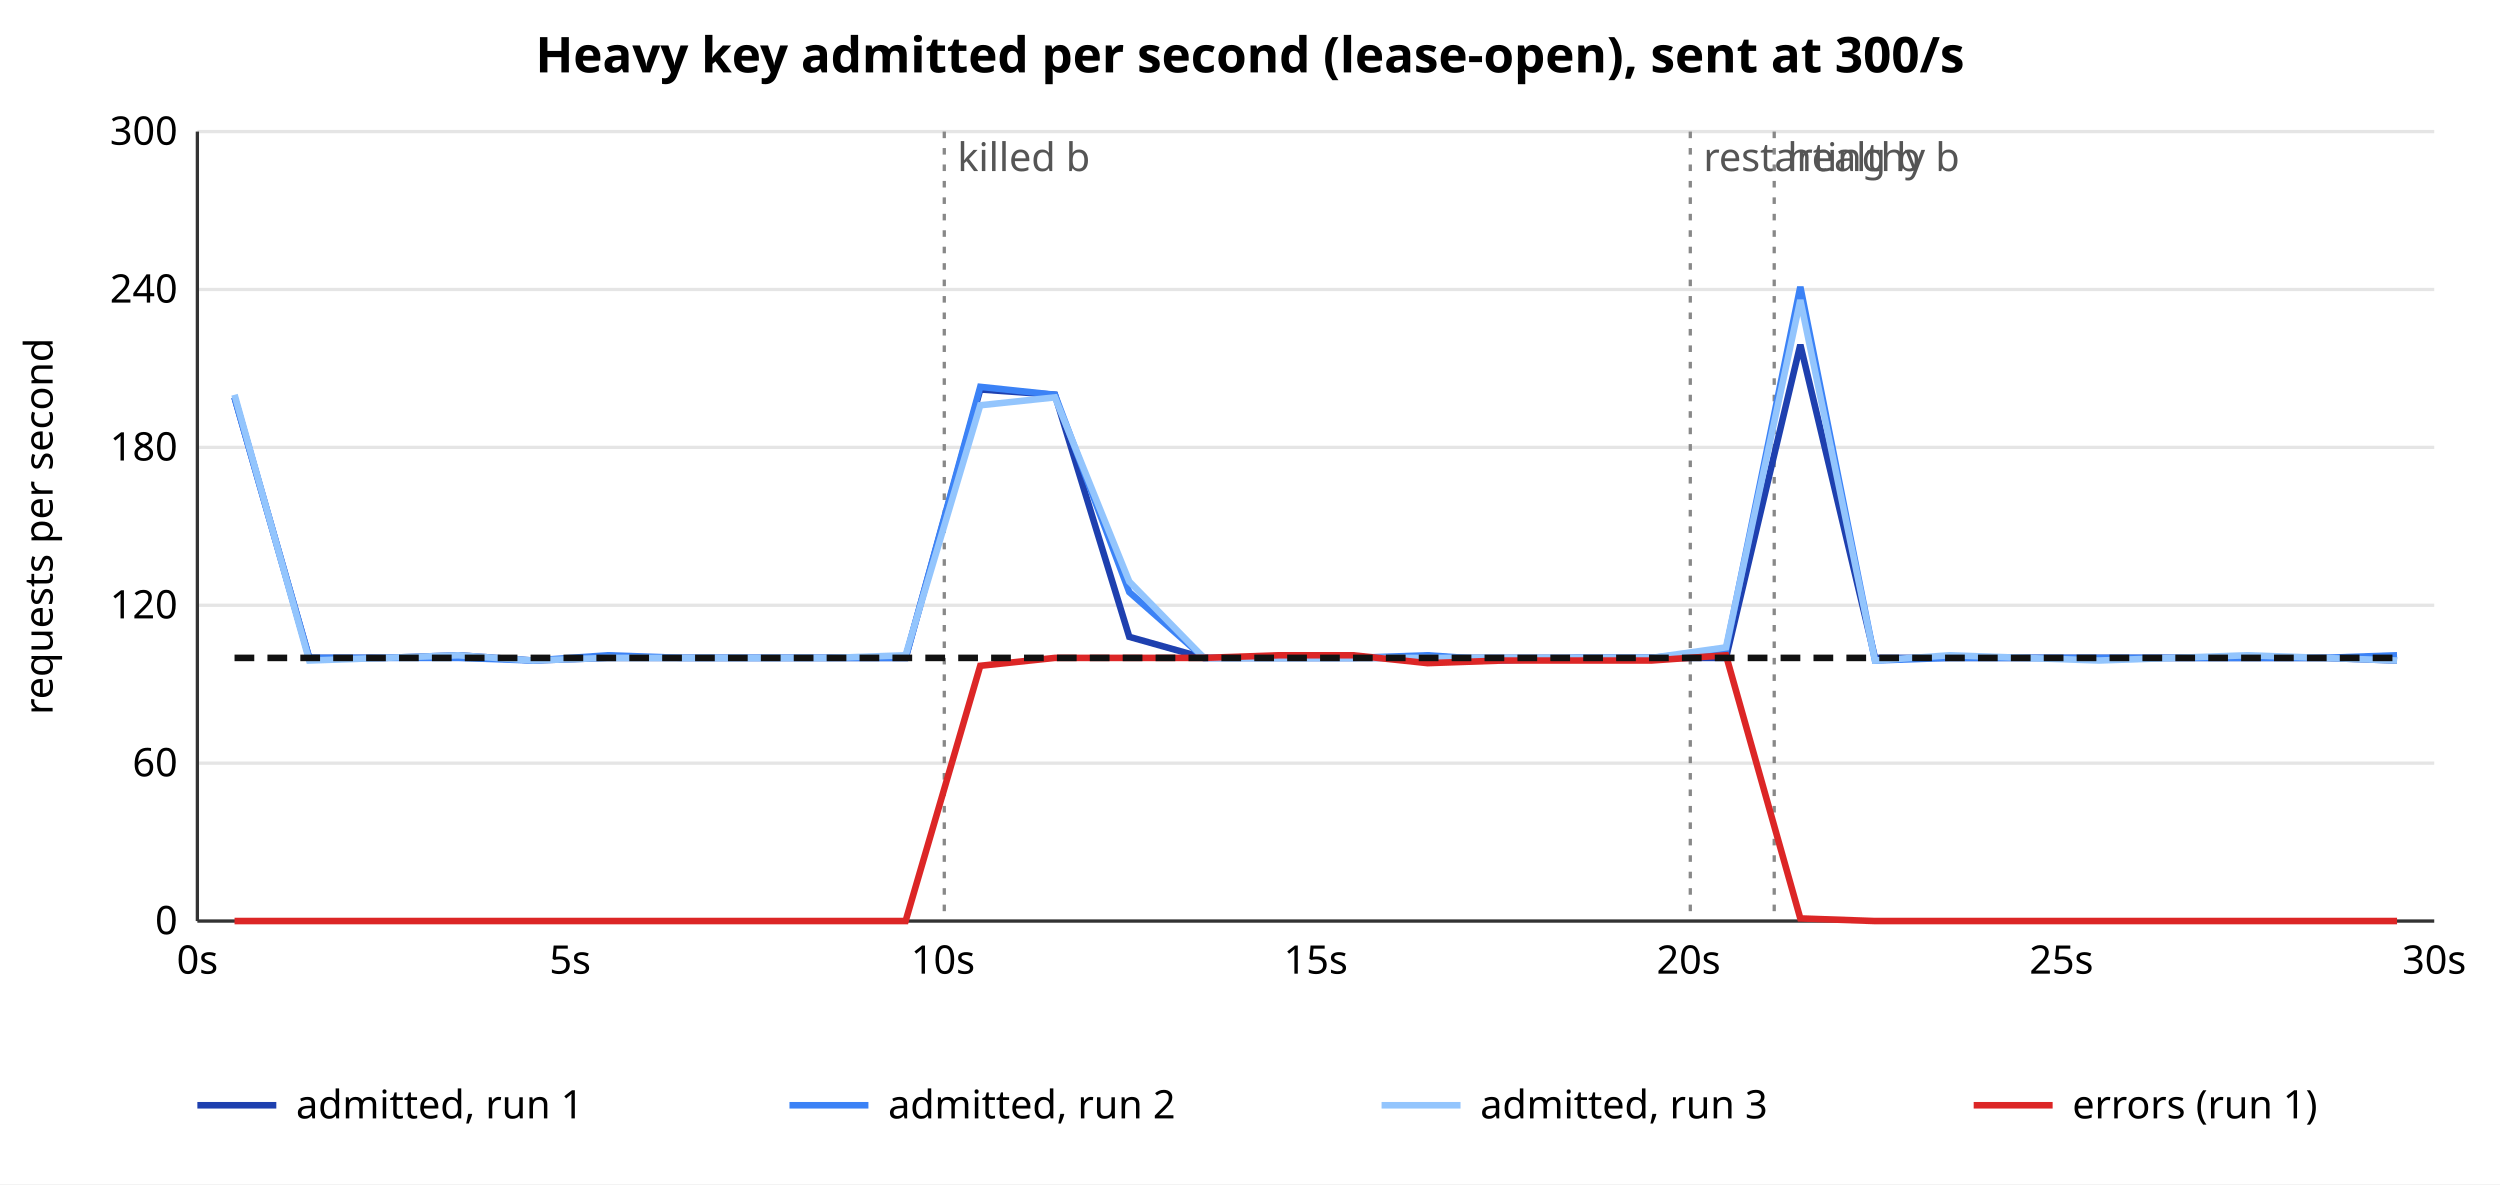
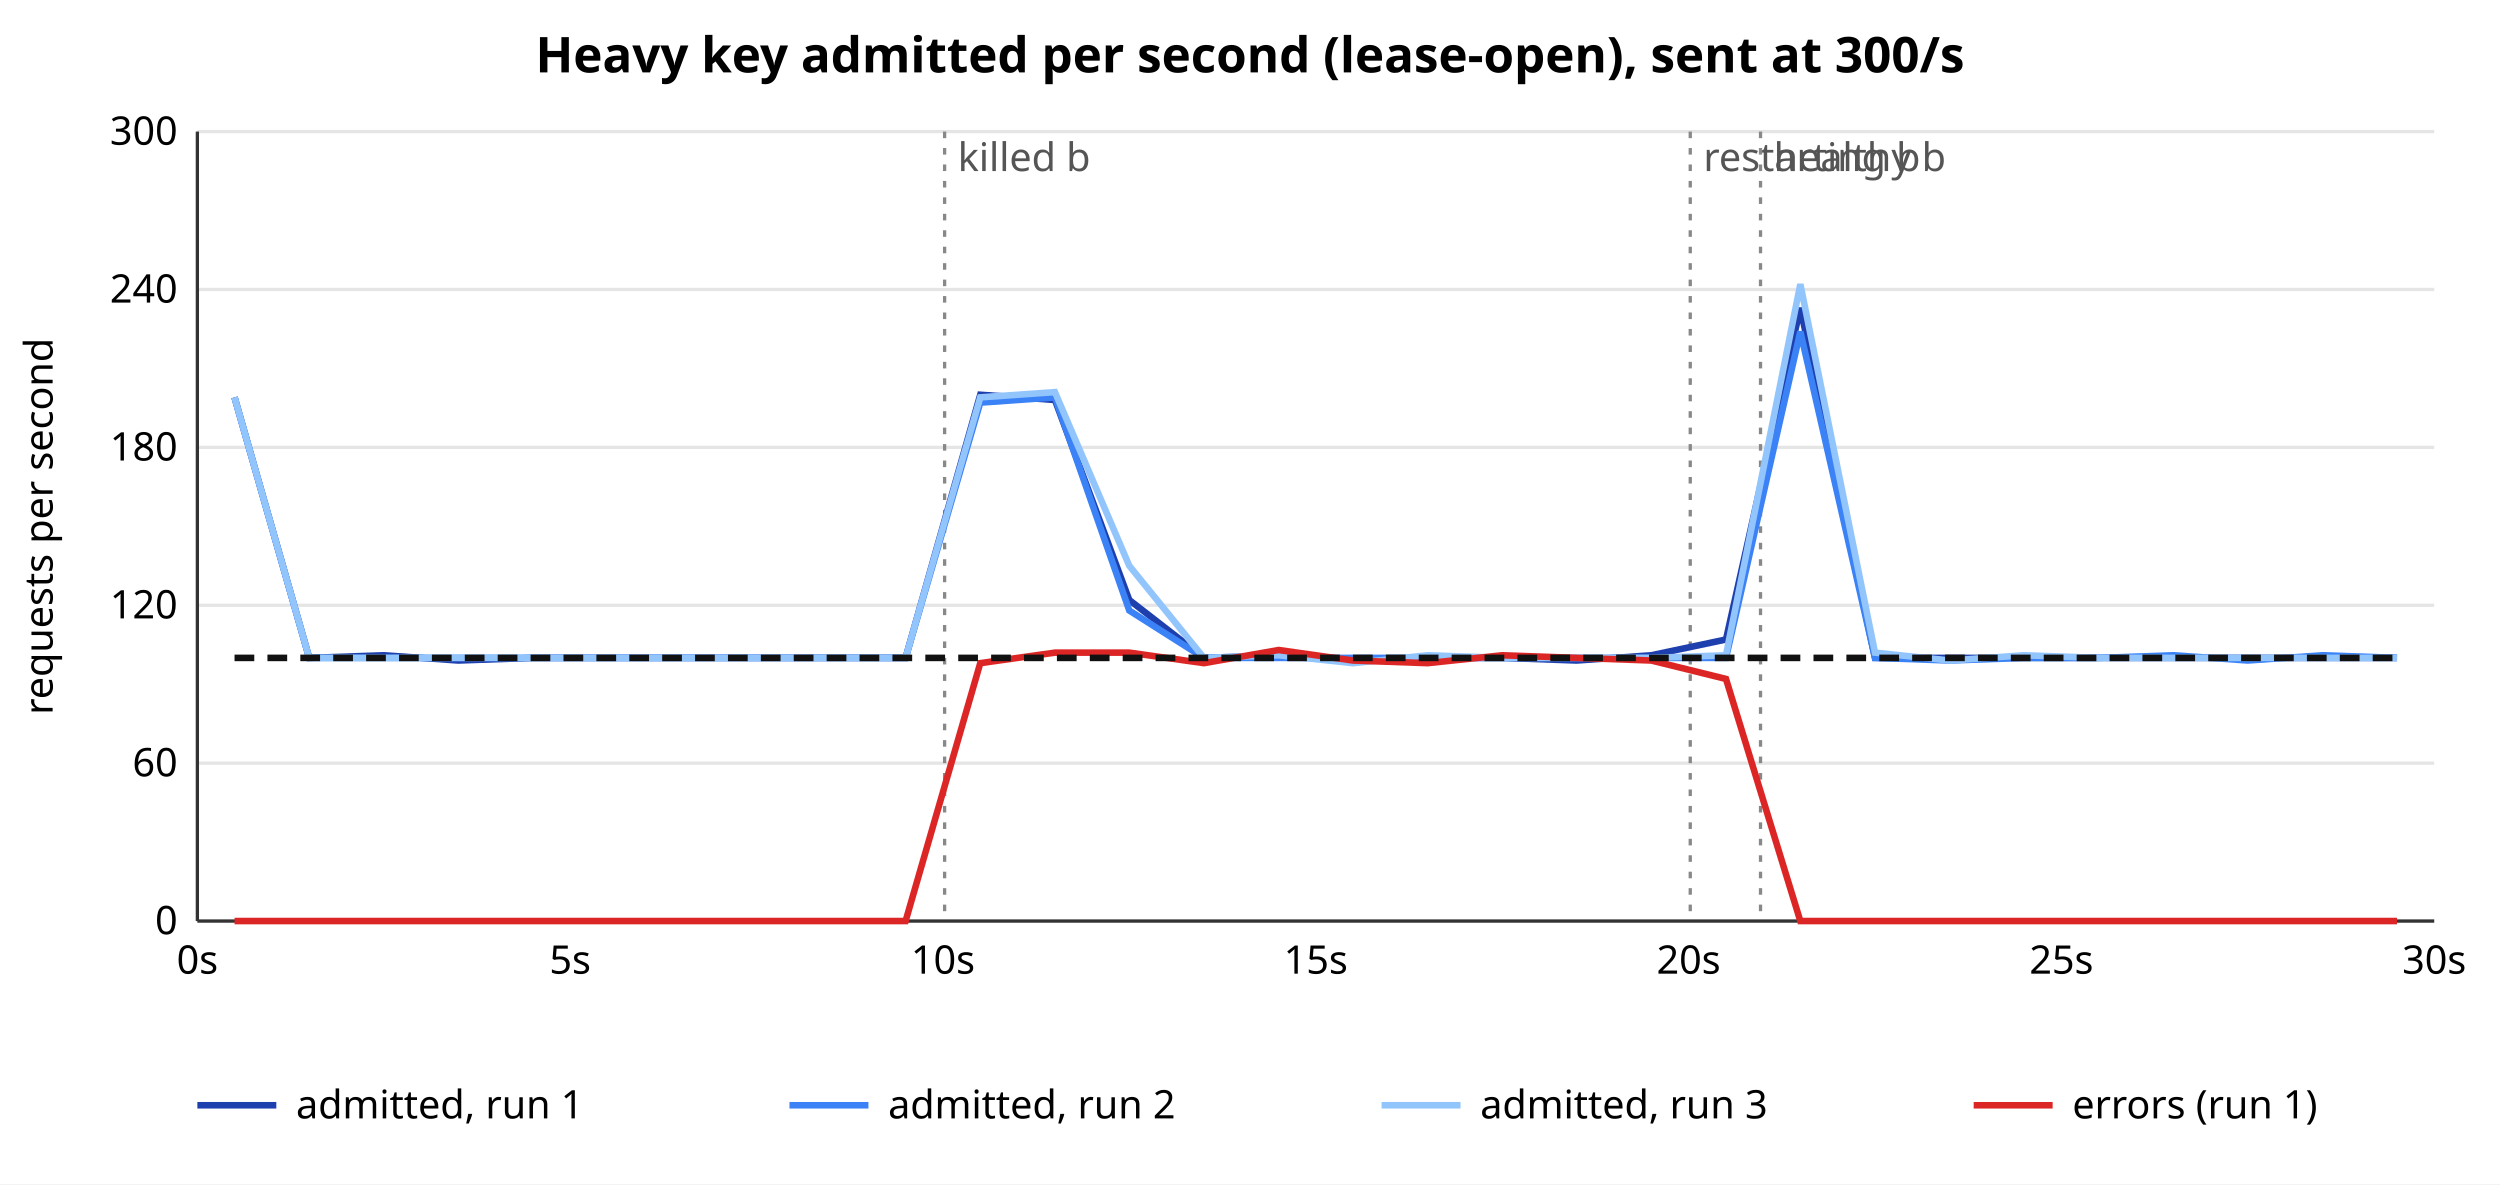
<svg xmlns="http://www.w3.org/2000/svg" width="760" height="360" font-family="sans-serif" font-size="12">
  <rect width="760" height="360" fill="#ffffff" />
  <text x="380" y="22" text-anchor="middle" font-size="15" font-weight="bold">Heavy key admitted per second (lease-open), sent at 300/s</text>
  <line x1="60" x2="740" y1="280" y2="280" stroke="#e5e5e5" />
  <text x="54" y="284" text-anchor="end">0</text>
  <line x1="60" x2="740" y1="232" y2="232" stroke="#e5e5e5" />
  <text x="54" y="236" text-anchor="end">60</text>
  <line x1="60" x2="740" y1="184" y2="184" stroke="#e5e5e5" />
  <text x="54" y="188" text-anchor="end">120</text>
  <line x1="60" x2="740" y1="136" y2="136" stroke="#e5e5e5" />
  <text x="54" y="140" text-anchor="end">180</text>
  <line x1="60" x2="740" y1="88" y2="88" stroke="#e5e5e5" />
  <text x="54" y="92" text-anchor="end">240</text>
  <line x1="60" x2="740" y1="40" y2="40" stroke="#e5e5e5" />
  <text x="54" y="44" text-anchor="end">300</text>
  <text x="60" y="296" text-anchor="middle">0s</text>
  <text x="173.333" y="296" text-anchor="middle">5s</text>
  <text x="286.667" y="296" text-anchor="middle">10s</text>
  <text x="400" y="296" text-anchor="middle">15s</text>
  <text x="513.333" y="296" text-anchor="middle">20s</text>
  <text x="626.667" y="296" text-anchor="middle">25s</text>
  <text x="740" y="296" text-anchor="middle">30s</text>
  <line x1="60" x2="60" y1="40" y2="280" stroke="#333" />
  <line x1="60" x2="740" y1="280" y2="280" stroke="#333" />
  <text transform="translate(16 160) rotate(-90)" text-anchor="middle">requests per second</text>
-   <line x1="287.061" x2="287.061" y1="40" y2="280" stroke="#888" stroke-dasharray="2 3" />
-   <text x="291.061" y="52" fill="#555">killed b</text>
-   <line x1="513.848" x2="513.848" y1="40" y2="280" stroke="#888" stroke-dasharray="2 3" />
-   <text x="517.848" y="52" fill="#555">restarting b</text>
-   <line x1="539.361" x2="539.361" y1="40" y2="280" stroke="#888" stroke-dasharray="2 3" />
-   <text x="543.361" y="52" fill="#555">healthy b</text>
-   <path d="M71.3,120.8 L94.0,200.0 L116.7,200.0 L139.3,199.2 L162.0,200.8 L184.7,200.0 L207.3,200.0 L230.0,200.0 L252.7,200.0 L275.3,200.0 L298.0,118.4 L320.7,120.0 L343.3,193.6 L366.0,200.0 L388.7,200.0 L411.3,200.0 L434.0,200.0 L456.7,200.0 L479.3,200.0 L502.0,200.0 L524.7,200.0 L547.3,104.8 L570.0,200.0 L592.7,200.0 L615.3,200.0 L638.0,200.0 L660.7,200.0 L683.3,200.0 L706.0,200.0 L728.7,200.8" fill="none" stroke="#1e40af" stroke-width="2" />
-   <path d="M71.3,120.8 L94.0,200.0 L116.7,200.0 L139.3,200.0 L162.0,200.8 L184.7,199.2 L207.3,200.0 L230.0,200.0 L252.7,200.0 L275.3,200.0 L298.0,117.6 L320.7,120.0 L343.3,180.0 L366.0,200.0 L388.7,200.0 L411.3,200.0 L434.0,199.2 L456.7,200.8 L479.3,200.0 L502.0,200.0 L524.7,197.6 L547.3,87.2 L570.0,200.8 L592.7,200.0 L615.3,200.0 L638.0,200.0 L660.7,200.0 L683.3,200.0 L706.0,200.0 L728.7,199.2" fill="none" stroke="#3b82f6" stroke-width="2" />
-   <path d="M71.3,120.0 L94.0,200.8 L116.7,200.0 L139.3,199.2 L162.0,200.8 L184.7,200.0 L207.3,200.0 L230.0,200.0 L252.7,200.0 L275.3,199.2 L298.0,123.2 L320.7,120.8 L343.3,176.8 L366.0,200.0 L388.7,200.0 L411.3,200.0 L434.0,200.0 L456.7,200.0 L479.3,200.0 L502.0,200.0 L524.7,196.8 L547.3,91.2 L570.0,200.8 L592.7,199.2 L615.3,200.0 L638.0,200.8 L660.7,200.0 L683.3,199.2 L706.0,200.0 L728.7,200.8" fill="none" stroke="#93c5fd" stroke-width="2" />
-   <path d="M71.3,280.0 L94.0,280.0 L116.7,280.0 L139.3,280.0 L162.0,280.0 L184.7,280.0 L207.3,280.0 L230.0,280.0 L252.7,280.0 L275.3,280.0 L298.0,202.4 L320.7,200.0 L343.3,200.0 L366.0,200.0 L388.7,199.2 L411.3,199.2 L434.0,201.6 L456.7,200.8 L479.3,200.8 L502.0,200.8 L524.7,199.2 L547.3,279.2 L570.0,280.0 L592.7,280.0 L615.3,280.0 L638.0,280.0 L660.7,280.0 L683.3,280.0 L706.0,280.0 L728.7,280.0" fill="none" stroke="#dc2626" stroke-width="2" />
+   <line x1="287.165" x2="287.165" y1="40" y2="280" stroke="#888" stroke-dasharray="2 3" />
+   <text x="291.165" y="52" fill="#555">killed b</text>
+   <line x1="513.837" x2="513.837" y1="40" y2="280" stroke="#888" stroke-dasharray="2 3" />
+   <text x="517.837" y="52" fill="#555">restarting b</text>
+   <line x1="535.198" x2="535.198" y1="40" y2="280" stroke="#888" stroke-dasharray="2 3" />
+   <text x="539.198" y="52" fill="#555">healthy b</text>
+   <path d="M71.3,120.8 L94.0,200.0 L116.7,199.2 L139.3,200.8 L162.0,200.0 L184.7,200.0 L207.3,200.0 L230.0,200.0 L252.7,200.0 L275.3,200.0 L298.0,120.0 L320.7,121.6 L343.3,182.4 L366.0,200.0 L388.7,199.2 L411.3,200.8 L434.0,200.0 L456.7,200.0 L479.3,200.8 L502.0,199.2 L524.7,194.4 L547.3,93.6 L570.0,200.0 L592.7,200.0 L615.3,200.0 L638.0,200.0 L660.7,200.0 L683.3,200.0 L706.0,200.0 L728.7,200.0" fill="none" stroke="#1e40af" stroke-width="2" />
+   <path d="M71.3,120.8 L94.0,200.0 L116.7,200.0 L139.3,200.0 L162.0,200.0 L184.7,200.0 L207.3,200.0 L230.0,200.0 L252.7,200.0 L275.3,200.0 L298.0,122.4 L320.7,120.8 L343.3,185.6 L366.0,200.0 L388.7,200.0 L411.3,200.0 L434.0,200.0 L456.7,200.0 L479.3,200.0 L502.0,200.0 L524.7,200.0 L547.3,100.8 L570.0,200.0 L592.7,200.8 L615.3,200.0 L638.0,200.0 L660.7,199.2 L683.3,200.8 L706.0,199.2 L728.7,200.0" fill="none" stroke="#3b82f6" stroke-width="2" />
+   <path d="M71.3,120.8 L94.0,200.0 L116.7,200.0 L139.3,200.0 L162.0,200.0 L184.7,200.0 L207.3,200.0 L230.0,200.0 L252.7,200.0 L275.3,200.0 L298.0,120.8 L320.7,119.2 L343.3,172.0 L366.0,200.0 L388.7,199.2 L411.3,201.6 L434.0,199.2 L456.7,200.0 L479.3,200.0 L502.0,200.0 L524.7,199.2 L547.3,86.4 L570.0,198.4 L592.7,200.8 L615.3,199.2 L638.0,200.0 L660.7,200.0 L683.3,200.0 L706.0,200.0 L728.7,200.0" fill="none" stroke="#93c5fd" stroke-width="2" />
+   <path d="M71.3,280.0 L94.0,280.0 L116.7,280.0 L139.3,280.0 L162.0,280.0 L184.7,280.0 L207.3,280.0 L230.0,280.0 L252.7,280.0 L275.3,280.0 L298.0,201.6 L320.7,198.4 L343.3,198.4 L366.0,201.6 L388.7,197.6 L411.3,200.8 L434.0,201.6 L456.7,199.2 L479.3,200.0 L502.0,200.8 L524.7,206.4 L547.3,280.0 L570.0,280.0 L592.7,280.0 L615.3,280.0 L638.0,280.0 L660.7,280.0 L683.3,280.0 L706.0,280.0 L728.7,280.0" fill="none" stroke="#dc2626" stroke-width="2" />
  <path d="M71.3,200.0 L94.0,200.0 L116.7,200.0 L139.3,200.0 L162.0,200.0 L184.7,200.0 L207.3,200.0 L230.0,200.0 L252.7,200.0 L275.3,200.0 L298.0,200.0 L320.7,200.0 L343.3,200.0 L366.0,200.0 L388.7,200.0 L411.3,200.0 L434.0,200.0 L456.7,200.0 L479.3,200.0 L502.0,200.0 L524.7,200.0 L547.3,200.0 L570.0,200.0 L592.7,200.0 L615.3,200.0 L638.0,200.0 L660.7,200.0 L683.3,200.0 L706.0,200.0 L728.7,200.0" fill="none" stroke="#111111" stroke-width="2" stroke-dasharray="6 4" />
  <line x1="60" x2="84" y1="336" y2="336" stroke="#1e40af" stroke-width="2" />
  <text x="90" y="340">admitted, run 1</text>
  <line x1="240" x2="264" y1="336" y2="336" stroke="#3b82f6" stroke-width="2" />
  <text x="270" y="340">admitted, run 2</text>
  <line x1="420" x2="444" y1="336" y2="336" stroke="#93c5fd" stroke-width="2" />
  <text x="450" y="340">admitted, run 3</text>
  <line x1="600" x2="624" y1="336" y2="336" stroke="#dc2626" stroke-width="2" />
  <text x="630" y="340">errors (run 1)</text>
  <line x1="780" x2="804" y1="336" y2="336" stroke="#111111" stroke-width="2" stroke-dasharray="6 4" />
  <text x="810" y="340">limit (100/s)</text>
</svg>
